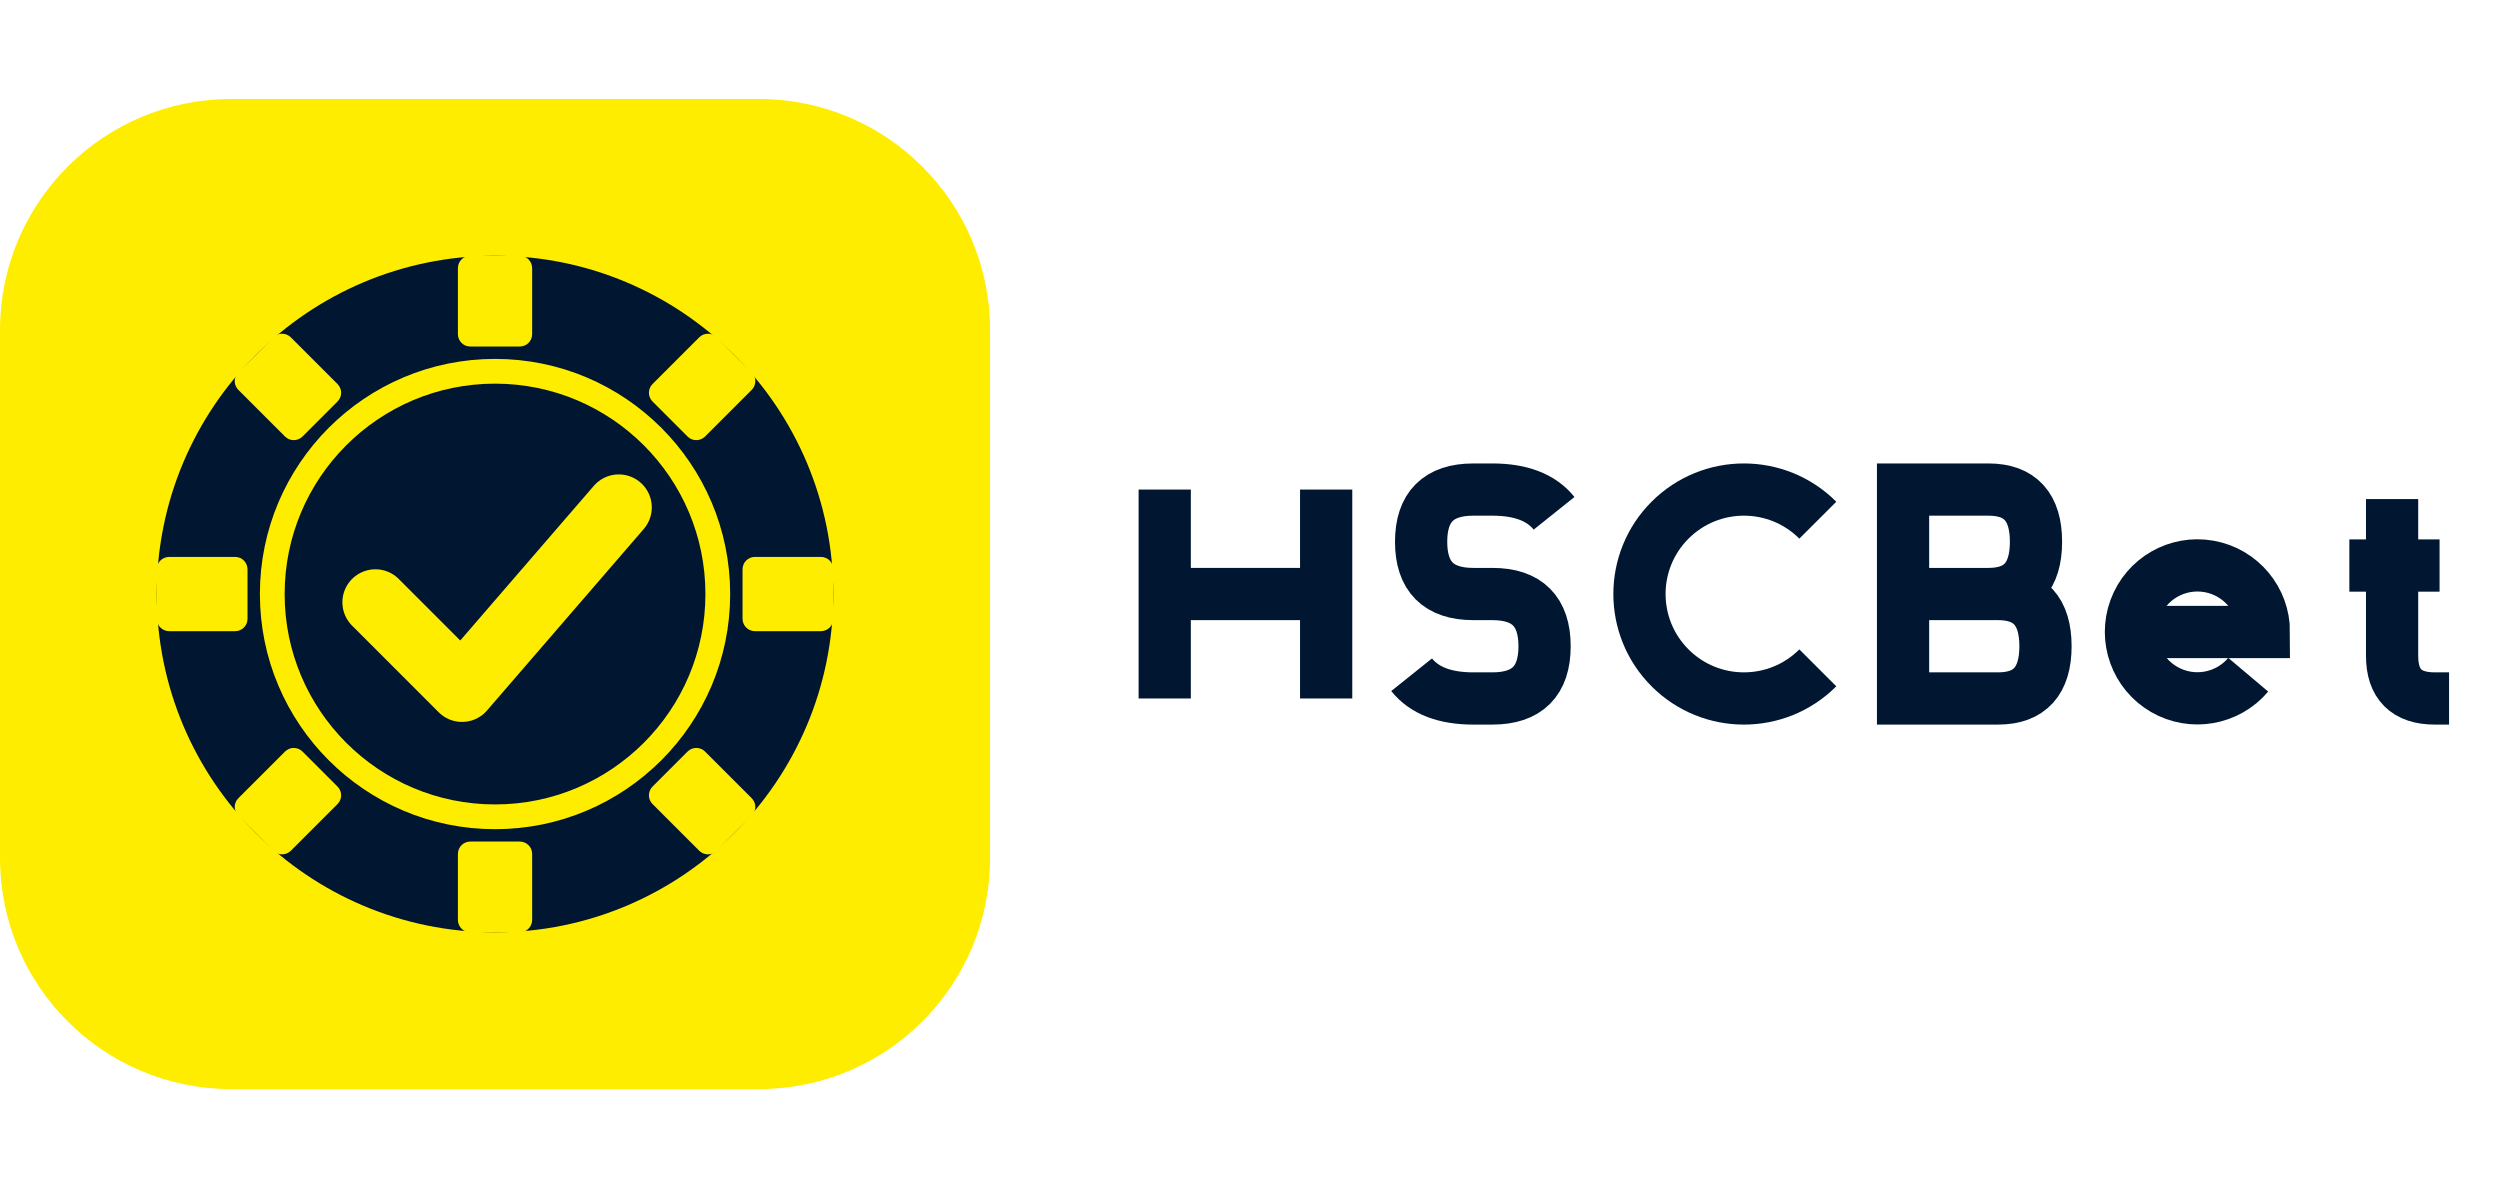
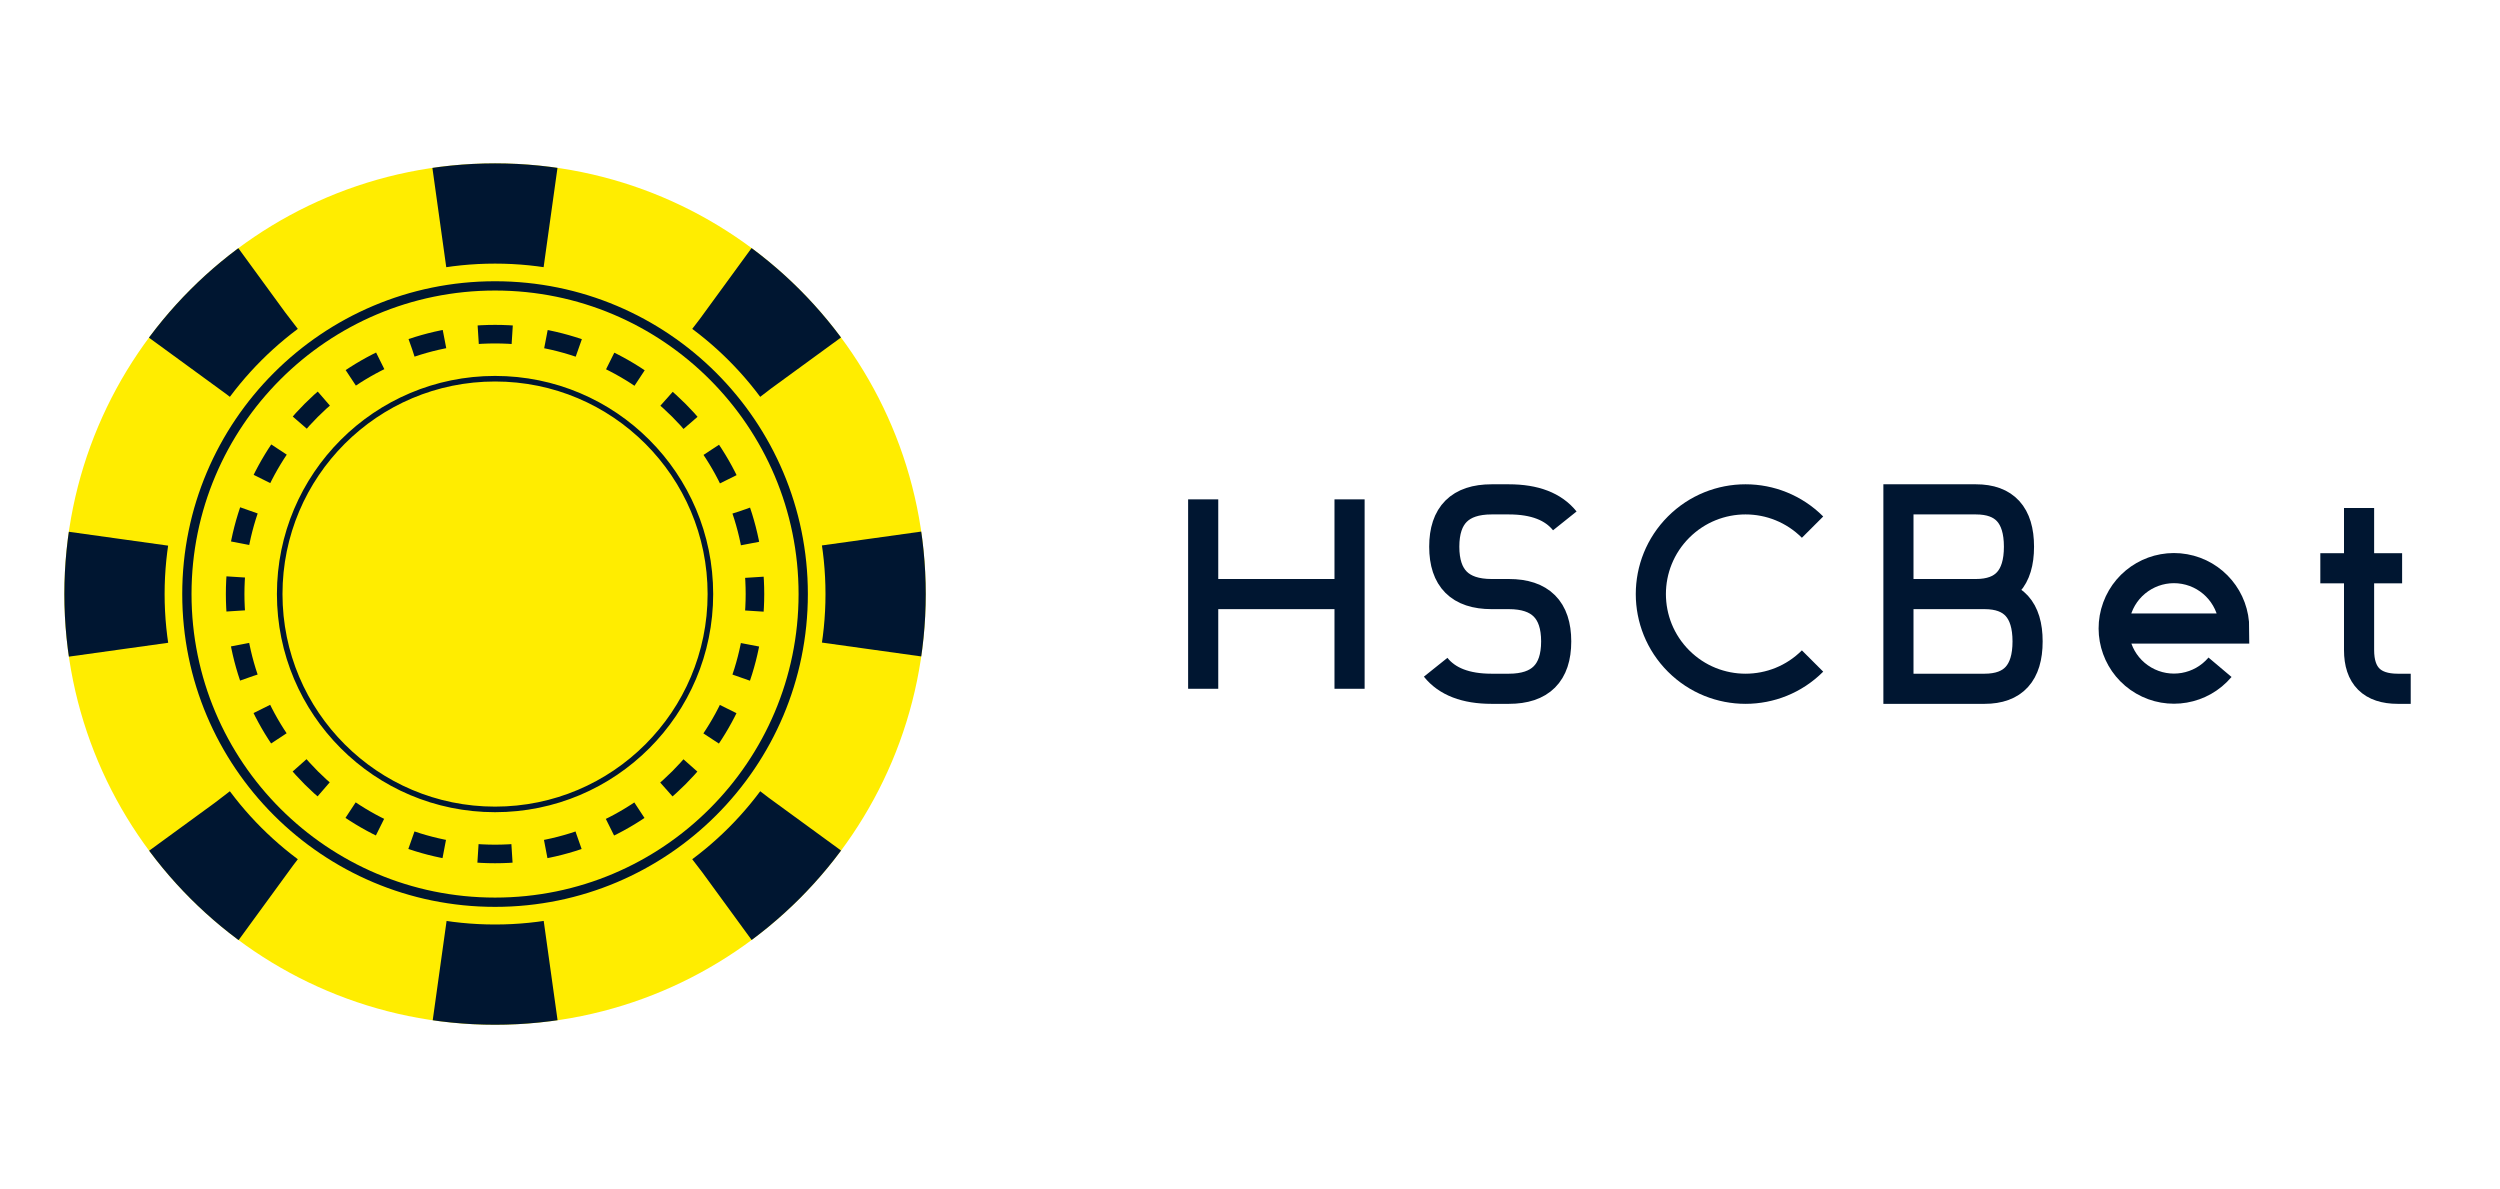
<svg xmlns="http://www.w3.org/2000/svg" width="1010" height="480" viewBox="0 0 1010 480" fill="none">
-   <g transform="translate(0 40) scale(0.8333)">
+   <g transform="translate(20 60) scale(0.75)">
    <g id="icon">
-       <rect width="480" height="480" rx="112" fill="#FFED00" />
-       <circle cx="240" cy="240" r="164" fill="#001631" />
-       <g fill="#FFED00">
-         <rect x="222" y="76" width="36" height="44" rx="6" transform="rotate(0 240 240)" />
-         <rect x="222" y="76" width="36" height="44" rx="6" transform="rotate(45 240 240)" />
-         <rect x="222" y="76" width="36" height="44" rx="6" transform="rotate(90 240 240)" />
-         <rect x="222" y="76" width="36" height="44" rx="6" transform="rotate(135 240 240)" />
-         <rect x="222" y="76" width="36" height="44" rx="6" transform="rotate(180 240 240)" />
-         <rect x="222" y="76" width="36" height="44" rx="6" transform="rotate(225 240 240)" />
-         <rect x="222" y="76" width="36" height="44" rx="6" transform="rotate(270 240 240)" />
-         <rect x="222" y="76" width="36" height="44" rx="6" transform="rotate(315 240 240)" />
-       </g>
-       <circle cx="240" cy="240" r="108" fill="none" stroke="#FFED00" stroke-width="12" />
-       <path d="M182 244L224 286L300 198" fill="none" stroke="#FFED00" stroke-width="32" stroke-linecap="round" stroke-linejoin="round" />
+       <circle cx="240" cy="240" r="232" fill="#FFED00" />
+       <circle cx="240" cy="240" r="205" fill="none" stroke="#001631" stroke-width="54" stroke-dasharray="60 101.01" stroke-dashoffset="30" transform="rotate(-90 240 240)" />
+       <circle cx="240" cy="240" r="166" fill="none" stroke="#001631" stroke-width="5" />
+       <circle cx="240" cy="240" r="140" fill="none" stroke="#001631" stroke-width="10" stroke-dasharray="18.33 18.33" stroke-dashoffset="9.16" />
+       <circle cx="240" cy="240" r="116" fill="none" stroke="#001631" stroke-width="3" />
    </g>
  </g>
-   <g transform="translate(460 9.80) scale(0.9591)" fill="none" stroke-width="22" stroke-linejoin="miter">
-     <path transform="translate(11 0)" d="M0 196V284M68 196V284M0 240H68" stroke="#001631" />
+   <g transform="translate(480 31.30) scale(0.8696)" fill="none" stroke-width="14" stroke-linejoin="miter">
+     <path transform="translate(7 0)" d="M0 196V284M68 196V284M0 240H68" stroke="#001631" />
    <path transform="translate(113 0)" d="M62 206Q54 196 36 196H28Q6 196 6 218Q6 240 28 240H36Q58 240 58 262Q58 284 36 284H28Q10 284 2 274" stroke="#001631" />
-     <path transform="translate(211 0)" d="M75.1 208.9A44 44 0 1 0 75.1 271.1" stroke="#001631" />
-     <path transform="translate(322 0)" d="M0 196H36Q56 196 56 218Q56 240 36 240H0ZM0 240H40Q60 240 60 262Q60 284 40 284H0Z" stroke="#001631" />
-     <path transform="translate(416 0)" d="M2 256H58A28 28 0 1 0 51.4 274" stroke="#001631" />
-     <path transform="translate(510 0)" d="M18 200V266Q18 284 36 284H42M0 228H38" stroke="#001631" />
+     <path transform="translate(215 0)" d="M75.1 208.9A44 44 0 1 0 75.1 271.1" stroke="#001631" />
+     <path transform="translate(330 0)" d="M0 196H36Q56 196 56 218Q56 240 36 240H0ZM0 240H40Q60 240 60 262Q60 284 40 284H0Z" stroke="#001631" />
+     <path transform="translate(428 0)" d="M2 256H58A28 28 0 1 0 51.4 274" stroke="#001631" />
+     <path transform="translate(526 0)" d="M18 200V266Q18 284 36 284H42M0 228H38" stroke="#001631" />
  </g>
</svg>
